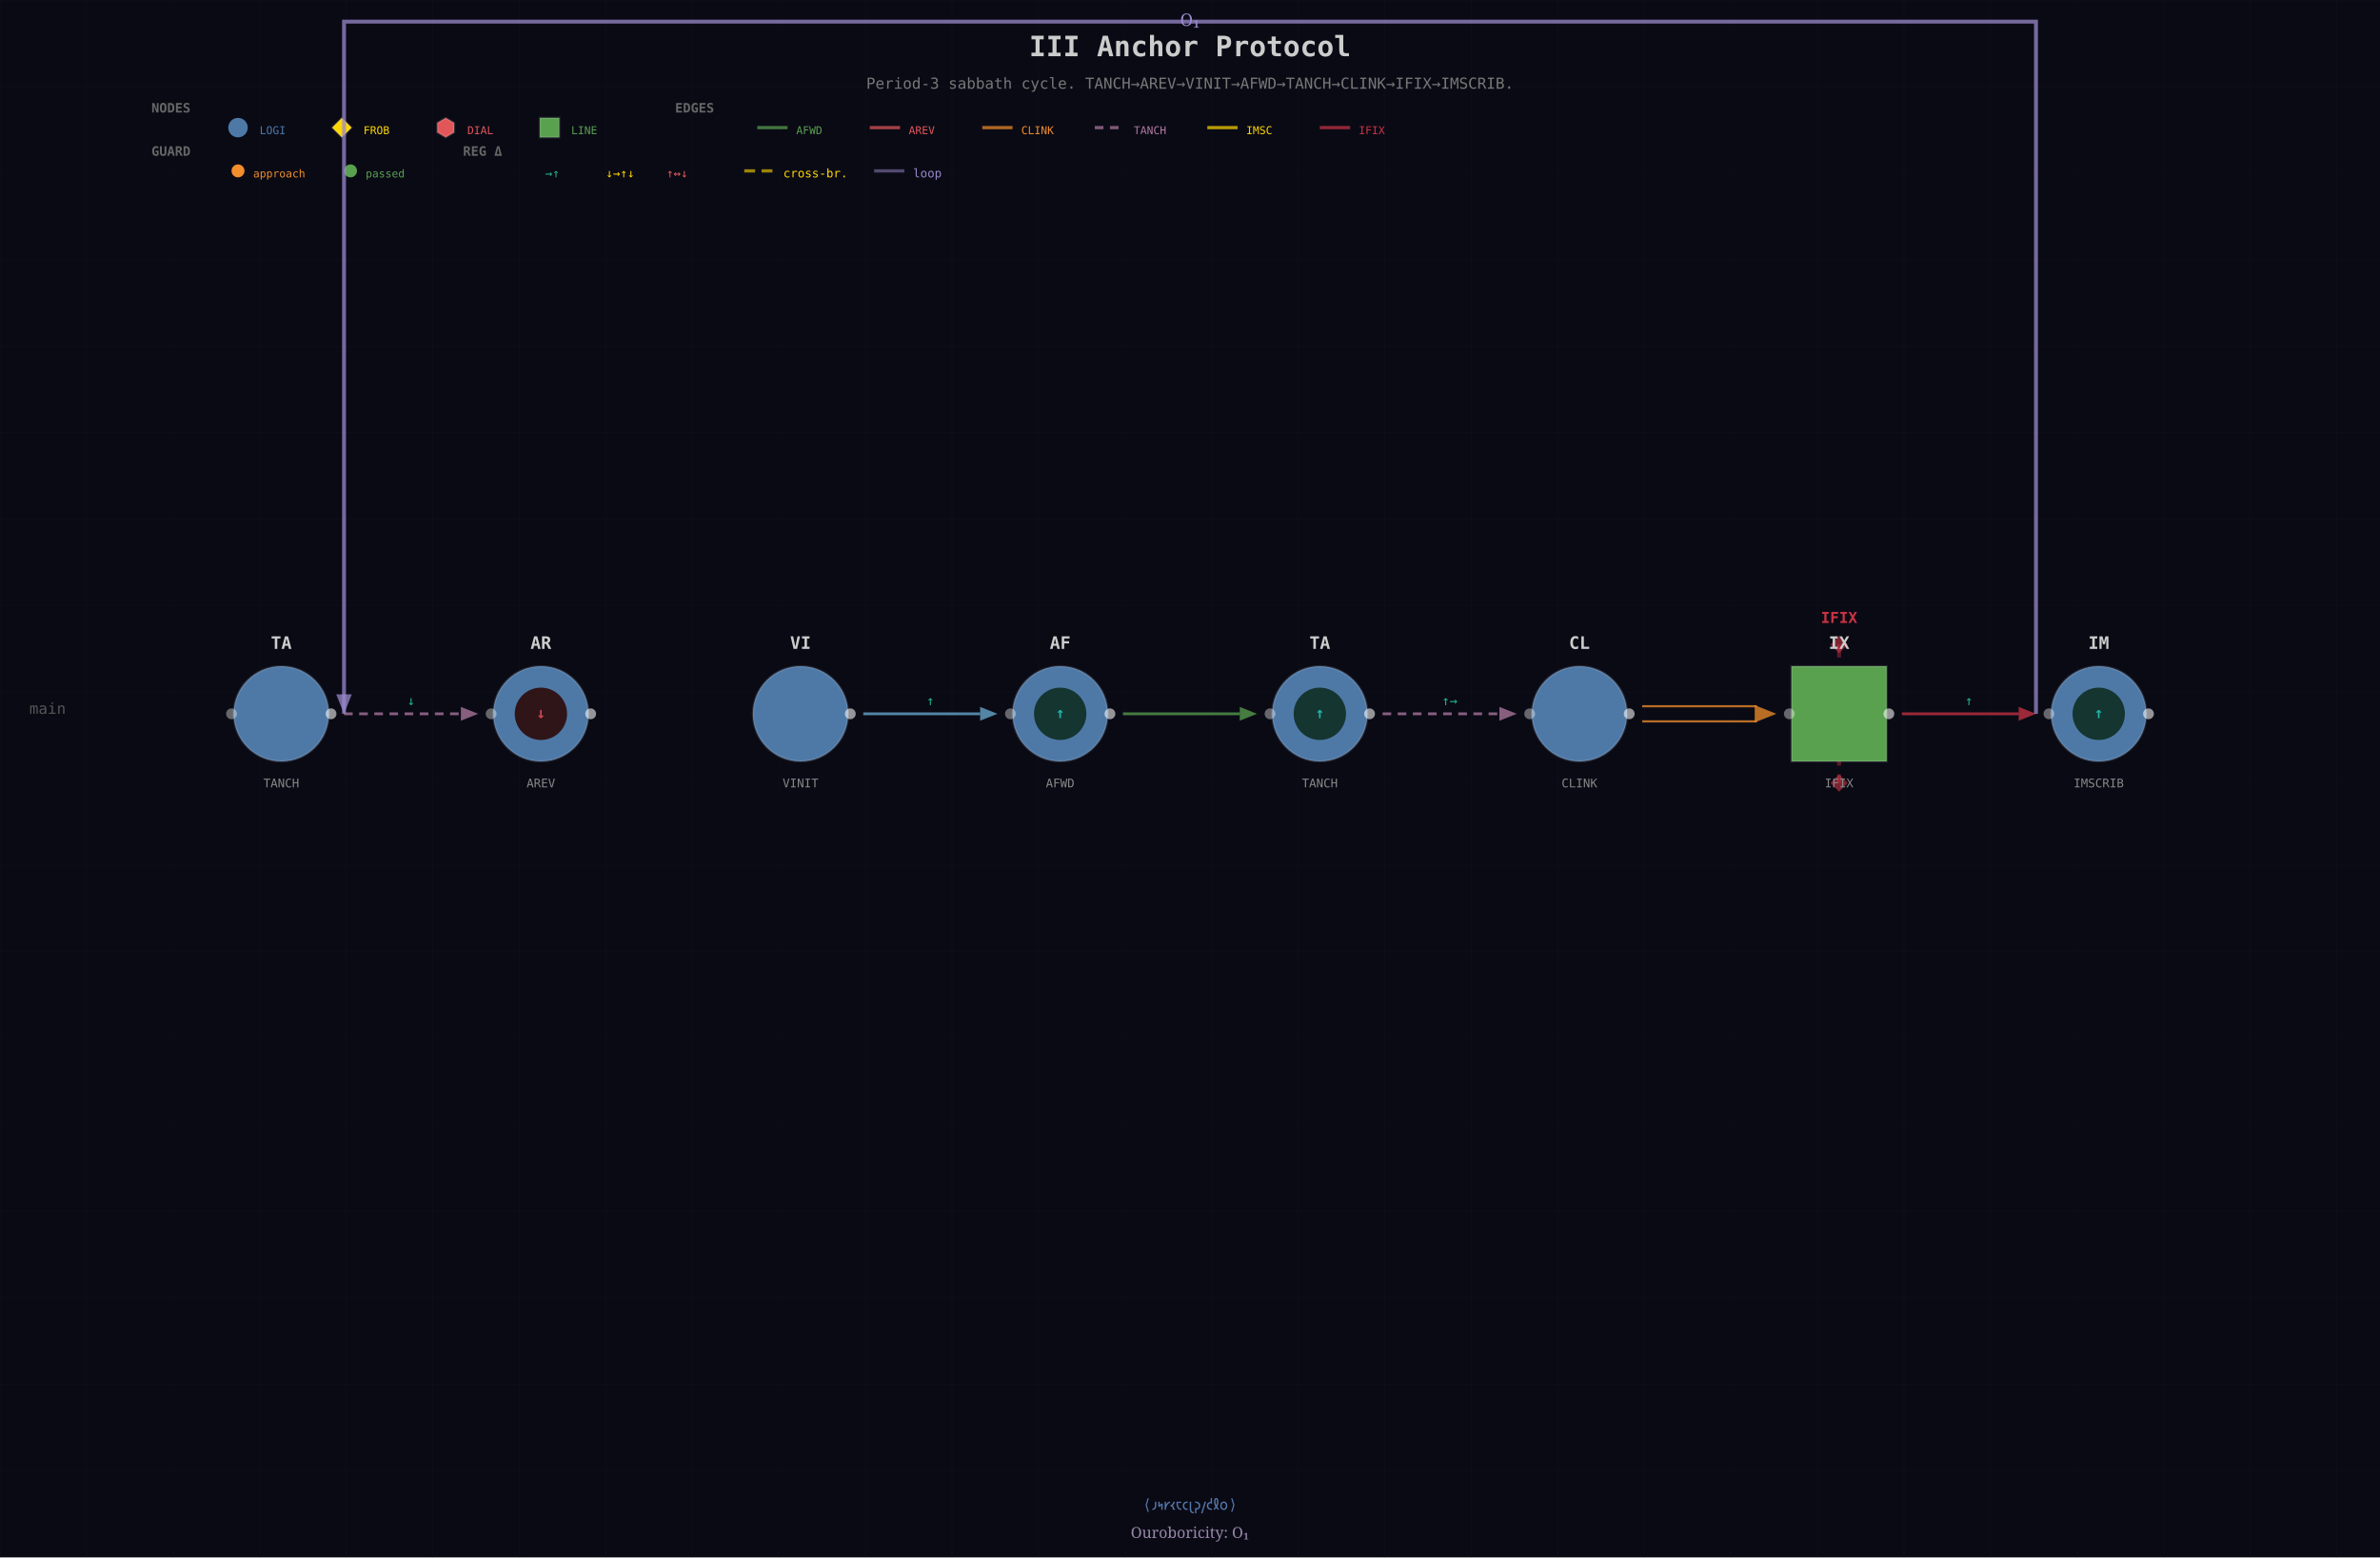
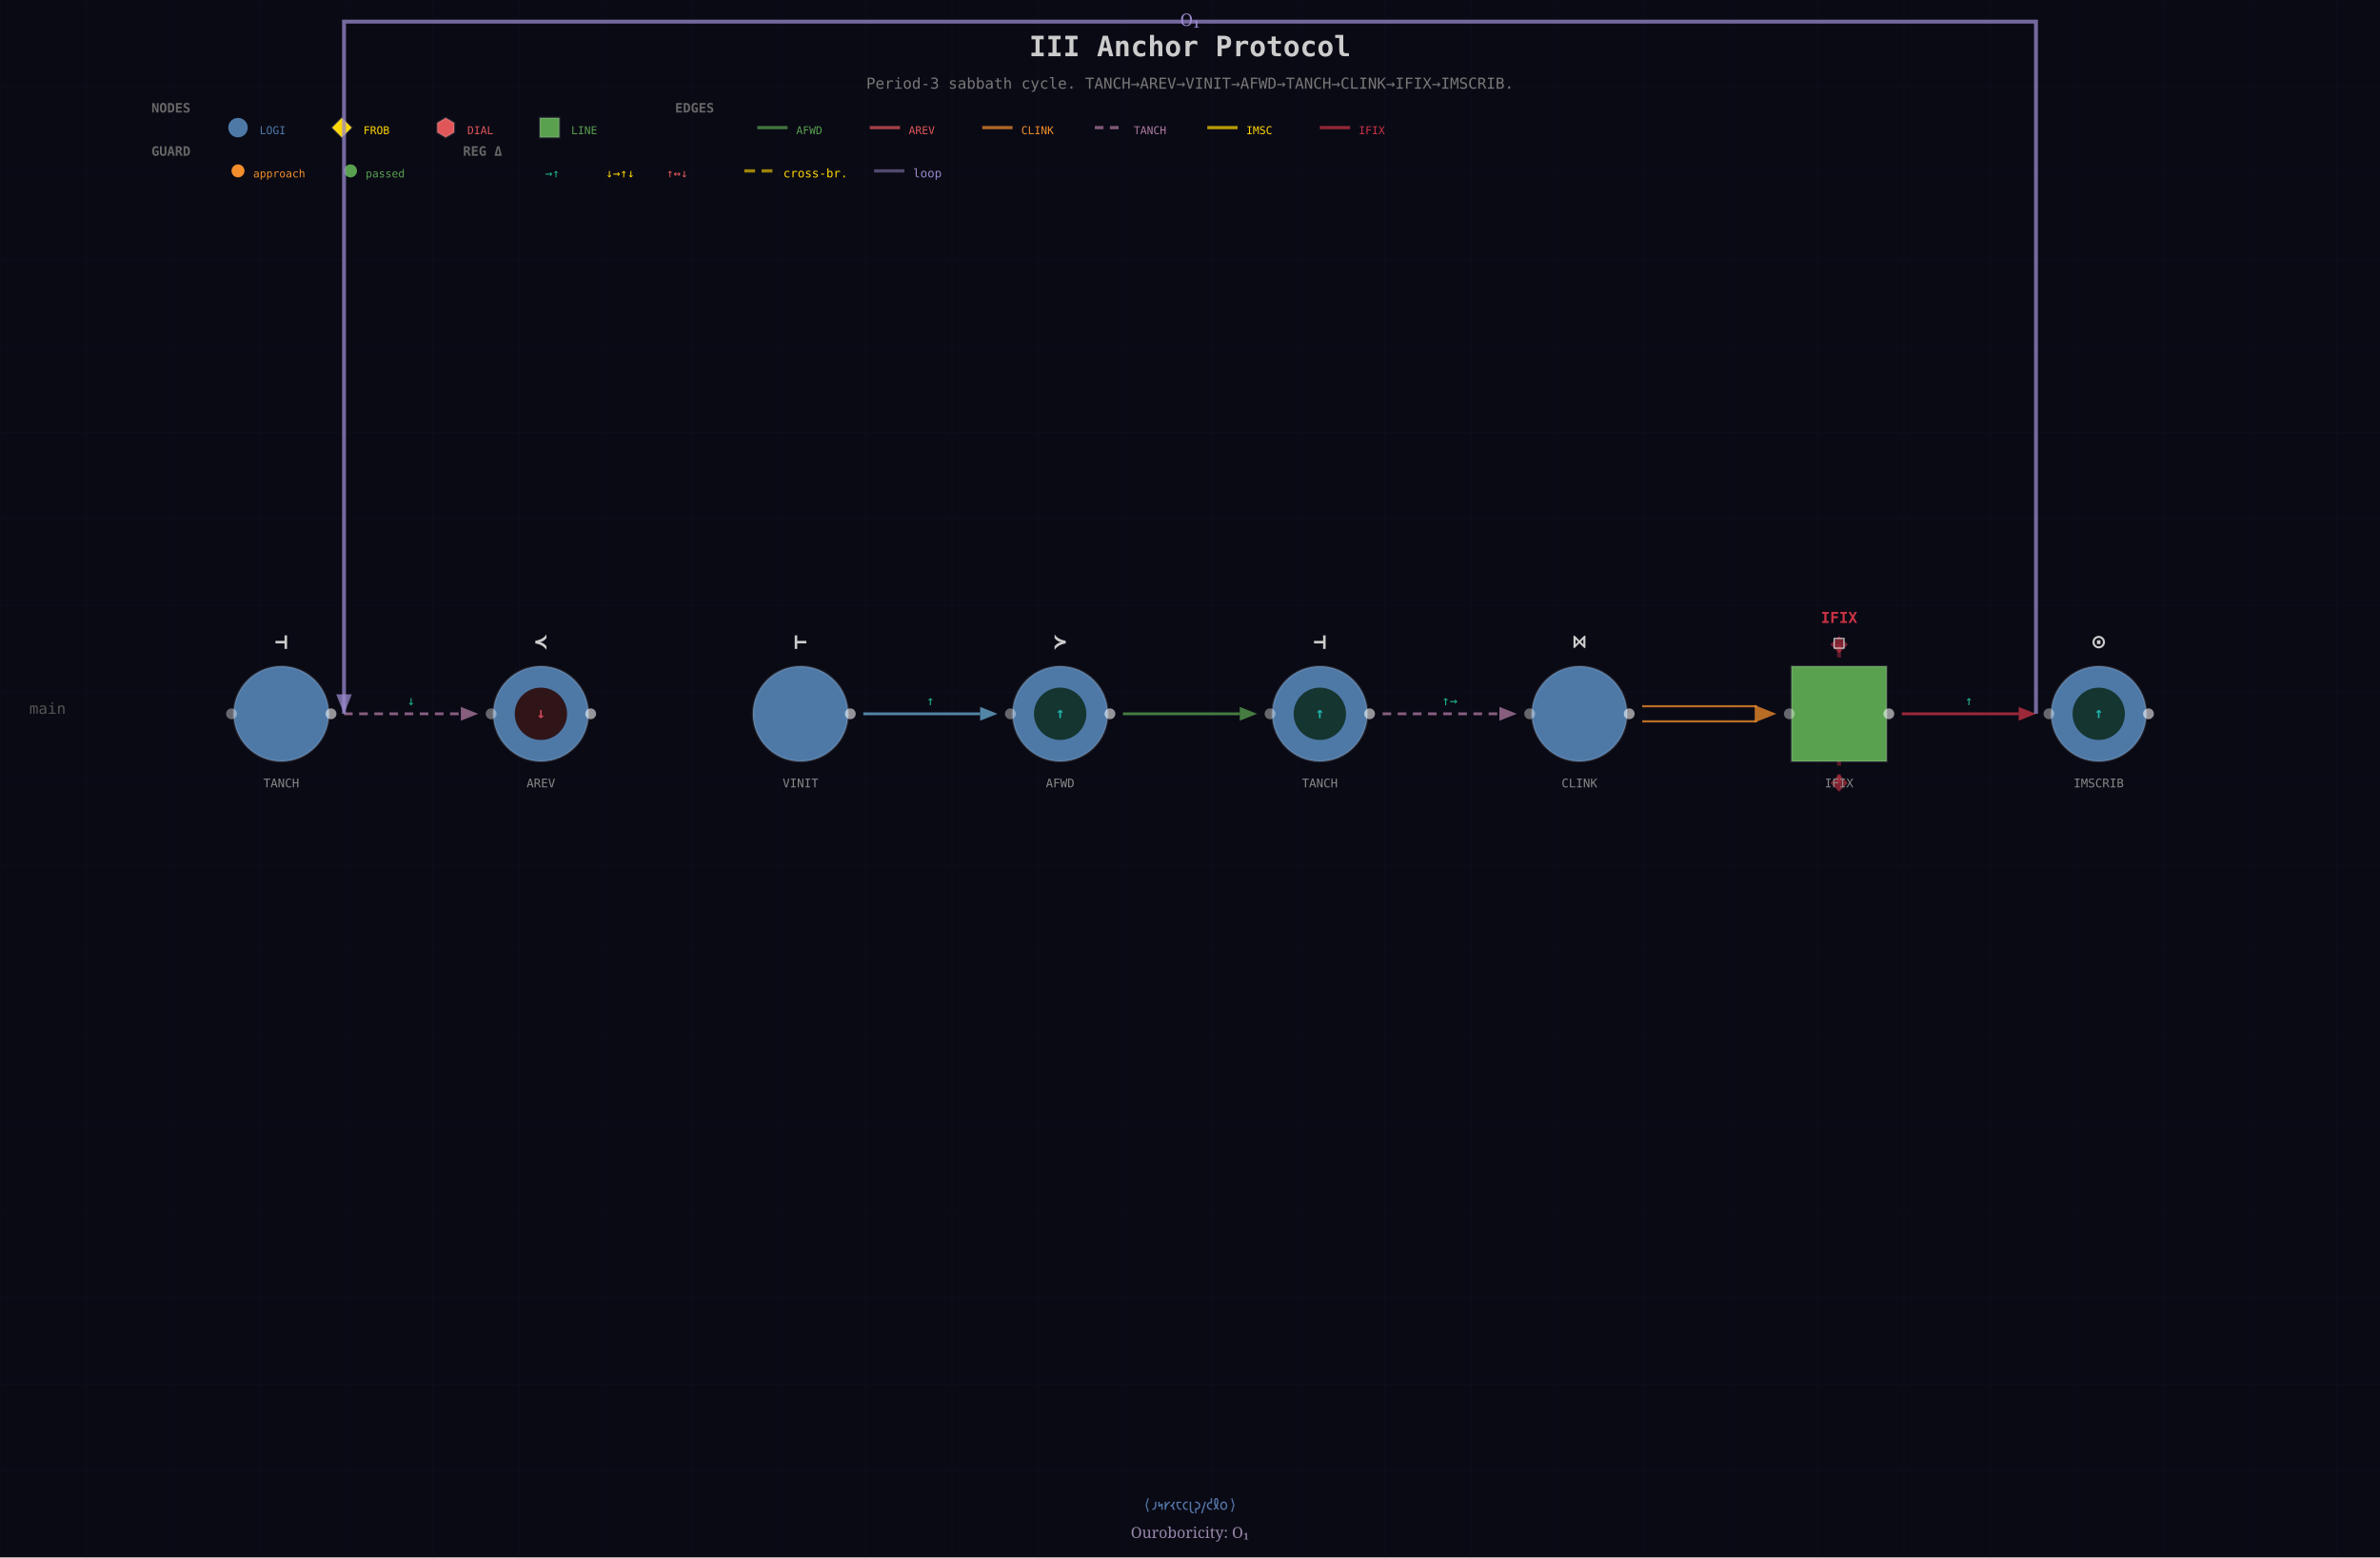
<svg xmlns="http://www.w3.org/2000/svg" viewBox="0 0 1100 720">
  <rect width="1100" height="720" fill="#0a0a15" />
  <line x1="0.0" y1="0.0" x2="0.0" y2="720.0" stroke="#151525" stroke-width="0.4" opacity="0.25" />
  <line x1="40.0" y1="0.0" x2="40.0" y2="720.0" stroke="#151525" stroke-width="0.4" opacity="0.25" />
  <line x1="80.0" y1="0.0" x2="80.0" y2="720.0" stroke="#151525" stroke-width="0.4" opacity="0.25" />
  <line x1="120.0" y1="0.0" x2="120.0" y2="720.0" stroke="#151525" stroke-width="0.4" opacity="0.25" />
  <line x1="160.0" y1="0.0" x2="160.0" y2="720.0" stroke="#151525" stroke-width="0.4" opacity="0.25" />
  <line x1="200.0" y1="0.0" x2="200.0" y2="720.0" stroke="#151525" stroke-width="0.4" opacity="0.25" />
  <line x1="240.0" y1="0.0" x2="240.0" y2="720.0" stroke="#151525" stroke-width="0.4" opacity="0.25" />
  <line x1="280.0" y1="0.0" x2="280.0" y2="720.0" stroke="#151525" stroke-width="0.4" opacity="0.25" />
  <line x1="320.0" y1="0.0" x2="320.0" y2="720.0" stroke="#151525" stroke-width="0.4" opacity="0.25" />
  <line x1="360.0" y1="0.0" x2="360.0" y2="720.0" stroke="#151525" stroke-width="0.4" opacity="0.25" />
  <line x1="400.0" y1="0.0" x2="400.0" y2="720.0" stroke="#151525" stroke-width="0.4" opacity="0.25" />
  <line x1="440.0" y1="0.0" x2="440.0" y2="720.0" stroke="#151525" stroke-width="0.4" opacity="0.25" />
  <line x1="480.0" y1="0.0" x2="480.0" y2="720.0" stroke="#151525" stroke-width="0.4" opacity="0.25" />
  <line x1="520.0" y1="0.0" x2="520.0" y2="720.0" stroke="#151525" stroke-width="0.4" opacity="0.25" />
  <line x1="560.0" y1="0.0" x2="560.0" y2="720.0" stroke="#151525" stroke-width="0.4" opacity="0.25" />
  <line x1="600.0" y1="0.0" x2="600.0" y2="720.0" stroke="#151525" stroke-width="0.4" opacity="0.25" />
  <line x1="640.0" y1="0.0" x2="640.0" y2="720.0" stroke="#151525" stroke-width="0.4" opacity="0.25" />
  <line x1="680.0" y1="0.0" x2="680.0" y2="720.0" stroke="#151525" stroke-width="0.4" opacity="0.25" />
  <line x1="720.0" y1="0.0" x2="720.0" y2="720.0" stroke="#151525" stroke-width="0.4" opacity="0.25" />
  <line x1="760.0" y1="0.0" x2="760.0" y2="720.0" stroke="#151525" stroke-width="0.4" opacity="0.25" />
  <line x1="800.0" y1="0.0" x2="800.0" y2="720.0" stroke="#151525" stroke-width="0.4" opacity="0.25" />
  <line x1="840.0" y1="0.0" x2="840.0" y2="720.0" stroke="#151525" stroke-width="0.4" opacity="0.25" />
  <line x1="880.0" y1="0.0" x2="880.0" y2="720.0" stroke="#151525" stroke-width="0.4" opacity="0.25" />
  <line x1="920.0" y1="0.0" x2="920.0" y2="720.0" stroke="#151525" stroke-width="0.4" opacity="0.25" />
  <line x1="960.0" y1="0.0" x2="960.0" y2="720.0" stroke="#151525" stroke-width="0.4" opacity="0.25" />
  <line x1="1000.0" y1="0.0" x2="1000.0" y2="720.0" stroke="#151525" stroke-width="0.4" opacity="0.25" />
  <line x1="1040.0" y1="0.0" x2="1040.0" y2="720.0" stroke="#151525" stroke-width="0.4" opacity="0.25" />
  <line x1="1080.0" y1="0.0" x2="1080.0" y2="720.0" stroke="#151525" stroke-width="0.4" opacity="0.25" />
  <line x1="0.0" y1="0.0" x2="1100.0" y2="0.0" stroke="#151525" stroke-width="0.4" opacity="0.25" />
  <line x1="0.0" y1="40.0" x2="1100.0" y2="40.0" stroke="#151525" stroke-width="0.4" opacity="0.25" />
  <line x1="0.0" y1="80.0" x2="1100.0" y2="80.0" stroke="#151525" stroke-width="0.4" opacity="0.25" />
  <line x1="0.0" y1="120.0" x2="1100.0" y2="120.0" stroke="#151525" stroke-width="0.4" opacity="0.25" />
  <line x1="0.0" y1="160.0" x2="1100.0" y2="160.0" stroke="#151525" stroke-width="0.4" opacity="0.25" />
  <line x1="0.0" y1="200.0" x2="1100.0" y2="200.0" stroke="#151525" stroke-width="0.4" opacity="0.25" />
  <line x1="0.0" y1="240.0" x2="1100.0" y2="240.0" stroke="#151525" stroke-width="0.4" opacity="0.25" />
  <line x1="0.0" y1="280.0" x2="1100.0" y2="280.0" stroke="#151525" stroke-width="0.4" opacity="0.25" />
  <line x1="0.0" y1="320.0" x2="1100.0" y2="320.0" stroke="#151525" stroke-width="0.4" opacity="0.25" />
  <line x1="0.0" y1="360.0" x2="1100.0" y2="360.0" stroke="#151525" stroke-width="0.4" opacity="0.25" />
  <line x1="0.0" y1="400.0" x2="1100.0" y2="400.0" stroke="#151525" stroke-width="0.4" opacity="0.25" />
  <line x1="0.0" y1="440.0" x2="1100.0" y2="440.0" stroke="#151525" stroke-width="0.4" opacity="0.25" />
  <line x1="0.0" y1="480.0" x2="1100.0" y2="480.0" stroke="#151525" stroke-width="0.4" opacity="0.25" />
  <line x1="0.0" y1="520.0" x2="1100.0" y2="520.0" stroke="#151525" stroke-width="0.4" opacity="0.25" />
  <line x1="0.0" y1="560.0" x2="1100.0" y2="560.0" stroke="#151525" stroke-width="0.4" opacity="0.25" />
  <line x1="0.0" y1="600.0" x2="1100.0" y2="600.0" stroke="#151525" stroke-width="0.4" opacity="0.25" />
  <line x1="0.0" y1="640.0" x2="1100.0" y2="640.0" stroke="#151525" stroke-width="0.4" opacity="0.25" />
  <line x1="0.0" y1="680.0" x2="1100.0" y2="680.0" stroke="#151525" stroke-width="0.4" opacity="0.25" />
  <text x="550.0" y="26.0" fill="#cccccc" font-size="13" text-anchor="middle" font-family="monospace" font-weight="bold">III Anchor Protocol</text>
  <text x="550.0" y="41.0" fill="#777" font-size="7" text-anchor="middle" font-family="monospace">Period-3 sabbath cycle. TANCH→AREV→VINIT→AFWD→TANCH→CLINK→IFIX→IMSCRIB.</text>
  <text x="22.0" y="330.0" fill="#555" font-size="7" text-anchor="middle" font-family="monospace">main</text>
  <line x1="850.0" y1="298.0" x2="850.0" y2="362.0" stroke="#cc3344" stroke-width="1.8" opacity="0.4" stroke-dasharray="6,4" />
  <text x="850.0" y="288.0" fill="#cc3344" font-size="7" text-anchor="middle" font-family="monospace" font-weight="bold">IFIX</text>
  <polygon points="850.0,294.0 854.0,298 850.0,302.0 846.0,298" fill="#cc3344" opacity="0.6" />
  <polygon points="850.0,358.0 854.0,362 850.0,366.0 846.0,362" fill="#cc3344" opacity="0.6" />
  <line x1="159.0" y1="330.0" x2="213.0" y2="330.0" stroke="#b07aa1" stroke-width="1.3" opacity="0.75" stroke-dasharray="4,3" />
  <polygon points="221.0,330.0 213.0,333.2 213.0,326.8" fill="#b07aa1" opacity="0.75" />
  <rect x="188.0" y="318.0" width="4.0" height="10" fill="#0a0a15" opacity="0.7" rx="3" />
  <text x="190.0" y="326.0" fill="#20b888" font-size="6" text-anchor="middle" font-family="monospace">↓</text>
  <line x1="399.0" y1="330.0" x2="453.0" y2="330.0" stroke="#6baed6" stroke-width="1.3" opacity="0.75" />
  <polygon points="461.0,330.0 453.0,333.2 453.0,326.8" fill="#6baed6" opacity="0.75" />
  <rect x="428.0" y="318.0" width="4.0" height="10" fill="#0a0a15" opacity="0.7" rx="3" />
  <text x="430.0" y="326.0" fill="#20b888" font-size="6" text-anchor="middle" font-family="monospace">↑</text>
  <line x1="519.0" y1="330.0" x2="573.0" y2="330.0" stroke="#59a14f" stroke-width="1.3" opacity="0.75" />
  <polygon points="581.0,330.0 573.0,333.2 573.0,326.8" fill="#59a14f" opacity="0.75" />
  <line x1="639.0" y1="330.0" x2="693.0" y2="330.0" stroke="#b07aa1" stroke-width="1.3" opacity="0.75" stroke-dasharray="4,3" />
  <polygon points="701.0,330.0 693.0,333.2 693.0,326.8" fill="#b07aa1" opacity="0.75" />
  <rect x="666.0" y="318.0" width="8.0" height="10" fill="#0a0a15" opacity="0.7" rx="3" />
  <text x="670.0" y="326.0" fill="#20b888" font-size="6" text-anchor="middle" font-family="monospace">↑→</text>
  <line x1="759.0" y1="326.5" x2="812.0" y2="326.5" stroke="#f28e2b" stroke-width="1.0" opacity="0.75" />
  <line x1="759.0" y1="333.5" x2="812.0" y2="333.5" stroke="#f28e2b" stroke-width="1.0" opacity="0.75" />
  <polygon points="821.0,330.0 811.0,334.0 811.0,326.0" fill="#f28e2b" opacity="0.75" />
  <line x1="879.0" y1="330.0" x2="933.0" y2="330.0" stroke="#cc3344" stroke-width="1.3" opacity="0.75" />
  <polygon points="941.0,330.0 933.0,333.2 933.0,326.8" fill="#cc3344" opacity="0.75" />
  <rect x="908.0" y="318.0" width="4.0" height="10" fill="#0a0a15" opacity="0.7" rx="3" />
  <text x="910.0" y="326.0" fill="#20b888" font-size="6" text-anchor="middle" font-family="monospace">↑</text>
  <circle cx="130.0" cy="330.0" r="22.0" fill="#4e79a7" stroke="#ffffff20" stroke-width="1.0" />
-   <text x="130.0" y="300.0" fill="#cccccc" font-size="8" text-anchor="middle" font-family="monospace" font-weight="bold">TA</text>
+   <text x="130.0" y="300.0" fill="#cccccc" font-size="10" text-anchor="middle" font-family="monospace" font-weight="bold">⊣</text>
  <text x="130.0" y="364.0" fill="#888" font-size="5.5" text-anchor="middle" font-family="monospace">TANCH</text>
  <circle cx="107.0" cy="330.0" r="2.5" fill="#ffffff60" stroke-width="0" />
  <circle cx="153.0" cy="330.0" r="2.5" fill="#ffffff90" stroke-width="0" />
  <circle cx="250.0" cy="330.0" r="22.0" fill="#4e79a7" stroke="#ffffff20" stroke-width="1.0" />
  <circle cx="250.0" cy="330.0" r="12.1" fill="#301518" stroke-width="0" />
  <text x="250.0" y="332.0" fill="#cc4455" font-size="7" text-anchor="middle" font-family="monospace" font-weight="bold">↓</text>
-   <text x="250.0" y="300.0" fill="#cccccc" font-size="8" text-anchor="middle" font-family="monospace" font-weight="bold">AR</text>
+   <text x="250.0" y="300.0" fill="#cccccc" font-size="10" text-anchor="middle" font-family="monospace" font-weight="bold">≺</text>
  <text x="250.0" y="364.0" fill="#888" font-size="5.5" text-anchor="middle" font-family="monospace">AREV</text>
  <circle cx="227.0" cy="330.0" r="2.5" fill="#ffffff60" stroke-width="0" />
  <circle cx="273.0" cy="330.0" r="2.5" fill="#ffffff90" stroke-width="0" />
  <circle cx="370.0" cy="330.0" r="22.0" fill="#4e79a7" stroke="#ffffff20" stroke-width="1.0" />
-   <text x="370.0" y="300.0" fill="#cccccc" font-size="8" text-anchor="middle" font-family="monospace" font-weight="bold">VI</text>
+   <text x="370.0" y="300.0" fill="#cccccc" font-size="10" text-anchor="middle" font-family="monospace" font-weight="bold">⊢</text>
  <text x="370.0" y="364.0" fill="#888" font-size="5.5" text-anchor="middle" font-family="monospace">VINIT</text>
  <circle cx="393.0" cy="330.0" r="2.5" fill="#ffffff90" stroke-width="0" />
  <circle cx="490.0" cy="330.0" r="22.0" fill="#4e79a7" stroke="#ffffff20" stroke-width="1.0" />
  <circle cx="490.0" cy="330.0" r="12.1" fill="#153530" stroke-width="0" />
  <text x="490.0" y="332.0" fill="#20b2aa" font-size="7" text-anchor="middle" font-family="monospace" font-weight="bold">↑</text>
-   <text x="490.0" y="300.0" fill="#cccccc" font-size="8" text-anchor="middle" font-family="monospace" font-weight="bold">AF</text>
+   <text x="490.0" y="300.0" fill="#cccccc" font-size="10" text-anchor="middle" font-family="monospace" font-weight="bold">≻</text>
  <text x="490.0" y="364.0" fill="#888" font-size="5.5" text-anchor="middle" font-family="monospace">AFWD</text>
  <circle cx="467.0" cy="330.0" r="2.5" fill="#ffffff60" stroke-width="0" />
  <circle cx="513.0" cy="330.0" r="2.5" fill="#ffffff90" stroke-width="0" />
  <circle cx="610.0" cy="330.0" r="22.0" fill="#4e79a7" stroke="#ffffff20" stroke-width="1.0" />
  <circle cx="610.0" cy="330.0" r="12.1" fill="#153530" stroke-width="0" />
  <text x="610.0" y="332.0" fill="#20b2aa" font-size="7" text-anchor="middle" font-family="monospace" font-weight="bold">↑</text>
-   <text x="610.0" y="300.0" fill="#cccccc" font-size="8" text-anchor="middle" font-family="monospace" font-weight="bold">TA</text>
+   <text x="610.0" y="300.0" fill="#cccccc" font-size="10" text-anchor="middle" font-family="monospace" font-weight="bold">⊣</text>
  <text x="610.0" y="364.0" fill="#888" font-size="5.5" text-anchor="middle" font-family="monospace">TANCH</text>
  <circle cx="587.0" cy="330.0" r="2.5" fill="#ffffff60" stroke-width="0" />
  <circle cx="633.0" cy="330.0" r="2.5" fill="#ffffff90" stroke-width="0" />
  <circle cx="730.0" cy="330.0" r="22.0" fill="#4e79a7" stroke="#ffffff20" stroke-width="1.0" />
-   <text x="730.0" y="300.0" fill="#cccccc" font-size="8" text-anchor="middle" font-family="monospace" font-weight="bold">CL</text>
+   <text x="730.0" y="300.0" fill="#cccccc" font-size="10" text-anchor="middle" font-family="monospace" font-weight="bold">⋈</text>
  <text x="730.0" y="364.0" fill="#888" font-size="5.5" text-anchor="middle" font-family="monospace">CLINK</text>
  <circle cx="707.0" cy="330.0" r="2.5" fill="#ffffff60" stroke-width="0" />
  <circle cx="753.0" cy="330.0" r="2.5" fill="#ffffff90" stroke-width="0" />
  <rect x="828.0" y="308.0" width="44.0" height="44.0" fill="#59a14f" stroke="#ffffff20" stroke-width="1.0" />
-   <text x="850.0" y="300.0" fill="#cccccc" font-size="8" text-anchor="middle" font-family="monospace" font-weight="bold">IX</text>
+   <text x="850.0" y="300.0" fill="#cccccc" font-size="10" text-anchor="middle" font-family="monospace" font-weight="bold">◻</text>
  <text x="850.0" y="364.0" fill="#888" font-size="5.5" text-anchor="middle" font-family="monospace">IFIX</text>
  <circle cx="827.0" cy="330.0" r="2.5" fill="#ffffff60" stroke-width="0" />
  <circle cx="873.0" cy="330.0" r="2.5" fill="#ffffff90" stroke-width="0" />
  <circle cx="970.0" cy="330.0" r="22.0" fill="#4e79a7" stroke="#ffffff20" stroke-width="1.0" />
  <circle cx="970.0" cy="330.0" r="12.1" fill="#153530" stroke-width="0" />
  <text x="970.0" y="332.0" fill="#20b2aa" font-size="7" text-anchor="middle" font-family="monospace" font-weight="bold">↑</text>
-   <text x="970.0" y="300.0" fill="#cccccc" font-size="8" text-anchor="middle" font-family="monospace" font-weight="bold">IM</text>
+   <text x="970.0" y="300.0" fill="#cccccc" font-size="10" text-anchor="middle" font-family="monospace" font-weight="bold">⊙</text>
  <text x="970.0" y="364.0" fill="#888" font-size="5.5" text-anchor="middle" font-family="monospace">IMSCRIB</text>
  <circle cx="947.0" cy="330.0" r="2.5" fill="#ffffff60" stroke-width="0" />
  <circle cx="993.0" cy="330.0" r="2.5" fill="#ffffff90" stroke-width="0" />
  <text x="550.0" y="698.0" fill="#5577aa" font-size="7" text-anchor="middle" font-family="monospace">⟨𐑨𐑰𐑾𐑬𐑱𐑤𐑚𐑜𐑢𐑒𐑙𐑴⟩</text>
  <text x="550.0" y="711.0" fill="#9988aa" font-size="7" text-anchor="middle" font-family="serif">Ouroboricity: O₁</text>
  <text x="70.0" y="52.0" fill="#666" font-size="6" text-anchor="start" font-family="monospace" font-weight="bold">NODES</text>
  <circle cx="110.0" cy="59.0" r="4.5" fill="#4e79a7" stroke-width="0" />
  <text x="120.0" y="62.0" fill="#4e79a7" font-size="5" text-anchor="start" font-family="monospace">LOGI</text>
  <polygon points="158,54.5 162.5,59 158,63.5 153.5,59" fill="#ffd700" stroke="#ffffff20" stroke-width="1.0" />
  <text x="168.0" y="62.0" fill="#ffd700" font-size="5" text-anchor="start" font-family="monospace">FROB</text>
  <polygon points="209.9,61.2 206.0,63.5 202.1,61.2 202.1,56.8 206.0,54.5 209.9,56.8" fill="#e15759" stroke="#ffffff20" stroke-width="1.0" />
  <text x="216.0" y="62.0" fill="#e15759" font-size="5" text-anchor="start" font-family="monospace">DIAL</text>
  <rect x="249.5" y="54.5" width="9.0" height="9.0" fill="#59a14f" stroke="#ffffff20" stroke-width="1.0" />
  <text x="264.0" y="62.0" fill="#59a14f" font-size="5" text-anchor="start" font-family="monospace">LINE</text>
  <text x="312.0" y="52.0" fill="#666" font-size="6" text-anchor="start" font-family="monospace" font-weight="bold">EDGES</text>
  <line x1="350.0" y1="59.0" x2="364.0" y2="59.0" stroke="#59a14f" stroke-width="1.5" opacity="0.7" />
  <text x="368.0" y="62.0" fill="#59a14f" font-size="5" text-anchor="start" font-family="monospace">AFWD</text>
  <line x1="402.0" y1="59.0" x2="416.0" y2="59.0" stroke="#e15759" stroke-width="1.5" opacity="0.7" />
  <text x="420.0" y="62.0" fill="#e15759" font-size="5" text-anchor="start" font-family="monospace">AREV</text>
  <line x1="454.0" y1="59.0" x2="468.0" y2="59.0" stroke="#f28e2b" stroke-width="1.5" opacity="0.7" />
  <text x="472.0" y="62.0" fill="#f28e2b" font-size="5" text-anchor="start" font-family="monospace">CLINK</text>
  <line x1="506.0" y1="59.0" x2="520.0" y2="59.0" stroke="#b07aa1" stroke-width="1.5" opacity="0.7" stroke-dasharray="4,3" />
  <text x="524.0" y="62.0" fill="#b07aa1" font-size="5" text-anchor="start" font-family="monospace">TANCH</text>
  <line x1="558.0" y1="59.0" x2="572.0" y2="59.0" stroke="#ffd700" stroke-width="1.5" opacity="0.7" />
  <text x="576.0" y="62.0" fill="#ffd700" font-size="5" text-anchor="start" font-family="monospace">IMSC</text>
  <line x1="610.0" y1="59.0" x2="624.0" y2="59.0" stroke="#cc3344" stroke-width="1.5" opacity="0.7" />
  <text x="628.0" y="62.0" fill="#cc3344" font-size="5" text-anchor="start" font-family="monospace">IFIX</text>
  <text x="70.0" y="72.0" fill="#666" font-size="6" text-anchor="start" font-family="monospace" font-weight="bold">GUARD</text>
  <circle cx="110.0" cy="79.0" r="3.0" fill="#f28e2b" stroke-width="0.8" />
  <text x="117.0" y="82.0" fill="#f28e2b" font-size="5" text-anchor="start" font-family="monospace">approach</text>
  <circle cx="162.0" cy="79.0" r="3.0" fill="#59a14f" stroke-width="0.9" />
  <text x="169.0" y="82.0" fill="#59a14f" font-size="5" text-anchor="start" font-family="monospace">passed</text>
  <text x="214.0" y="72.0" fill="#666" font-size="6" text-anchor="start" font-family="monospace" font-weight="bold">REG Δ</text>
  <text x="252.0" y="82.0" fill="#20b888" font-size="5.5" text-anchor="start" font-family="monospace">→↑</text>
  <text x="280.0" y="82.0" fill="#ffd700" font-size="5.5" text-anchor="start" font-family="monospace">↓→↑↓</text>
  <text x="308.0" y="82.0" fill="#e15759" font-size="5.5" text-anchor="start" font-family="monospace">↑↔↓</text>
  <line x1="344.0" y1="79.0" x2="358.0" y2="79.0" stroke="#ffd700" stroke-width="1.5" opacity="0.6" stroke-dasharray="5,3" />
  <text x="362.0" y="82.0" fill="#ffd700" font-size="5.5" text-anchor="start" font-family="monospace">cross-br.</text>
  <line x1="404.0" y1="79.0" x2="418.0" y2="79.0" stroke="#9988cc" stroke-width="1.5" opacity="0.5" />
  <text x="422.0" y="82.0" fill="#9988cc" font-size="5.5" text-anchor="start" font-family="monospace">loop</text>
  <path d="M941.0,330.0 L941.0,10.0 L159.0,10.0 L159.0,330.0" fill="none" stroke="#9988cc" stroke-width="1.8" opacity="0.75" />
  <polygon points="159.0,330.0 155.4,321.0 162.6,321.0" fill="#9988cc" opacity="0.75" />
  <text x="550.0" y="12.0" fill="#9988cc" font-size="8" text-anchor="middle" font-family="serif">O₁</text>
</svg>
